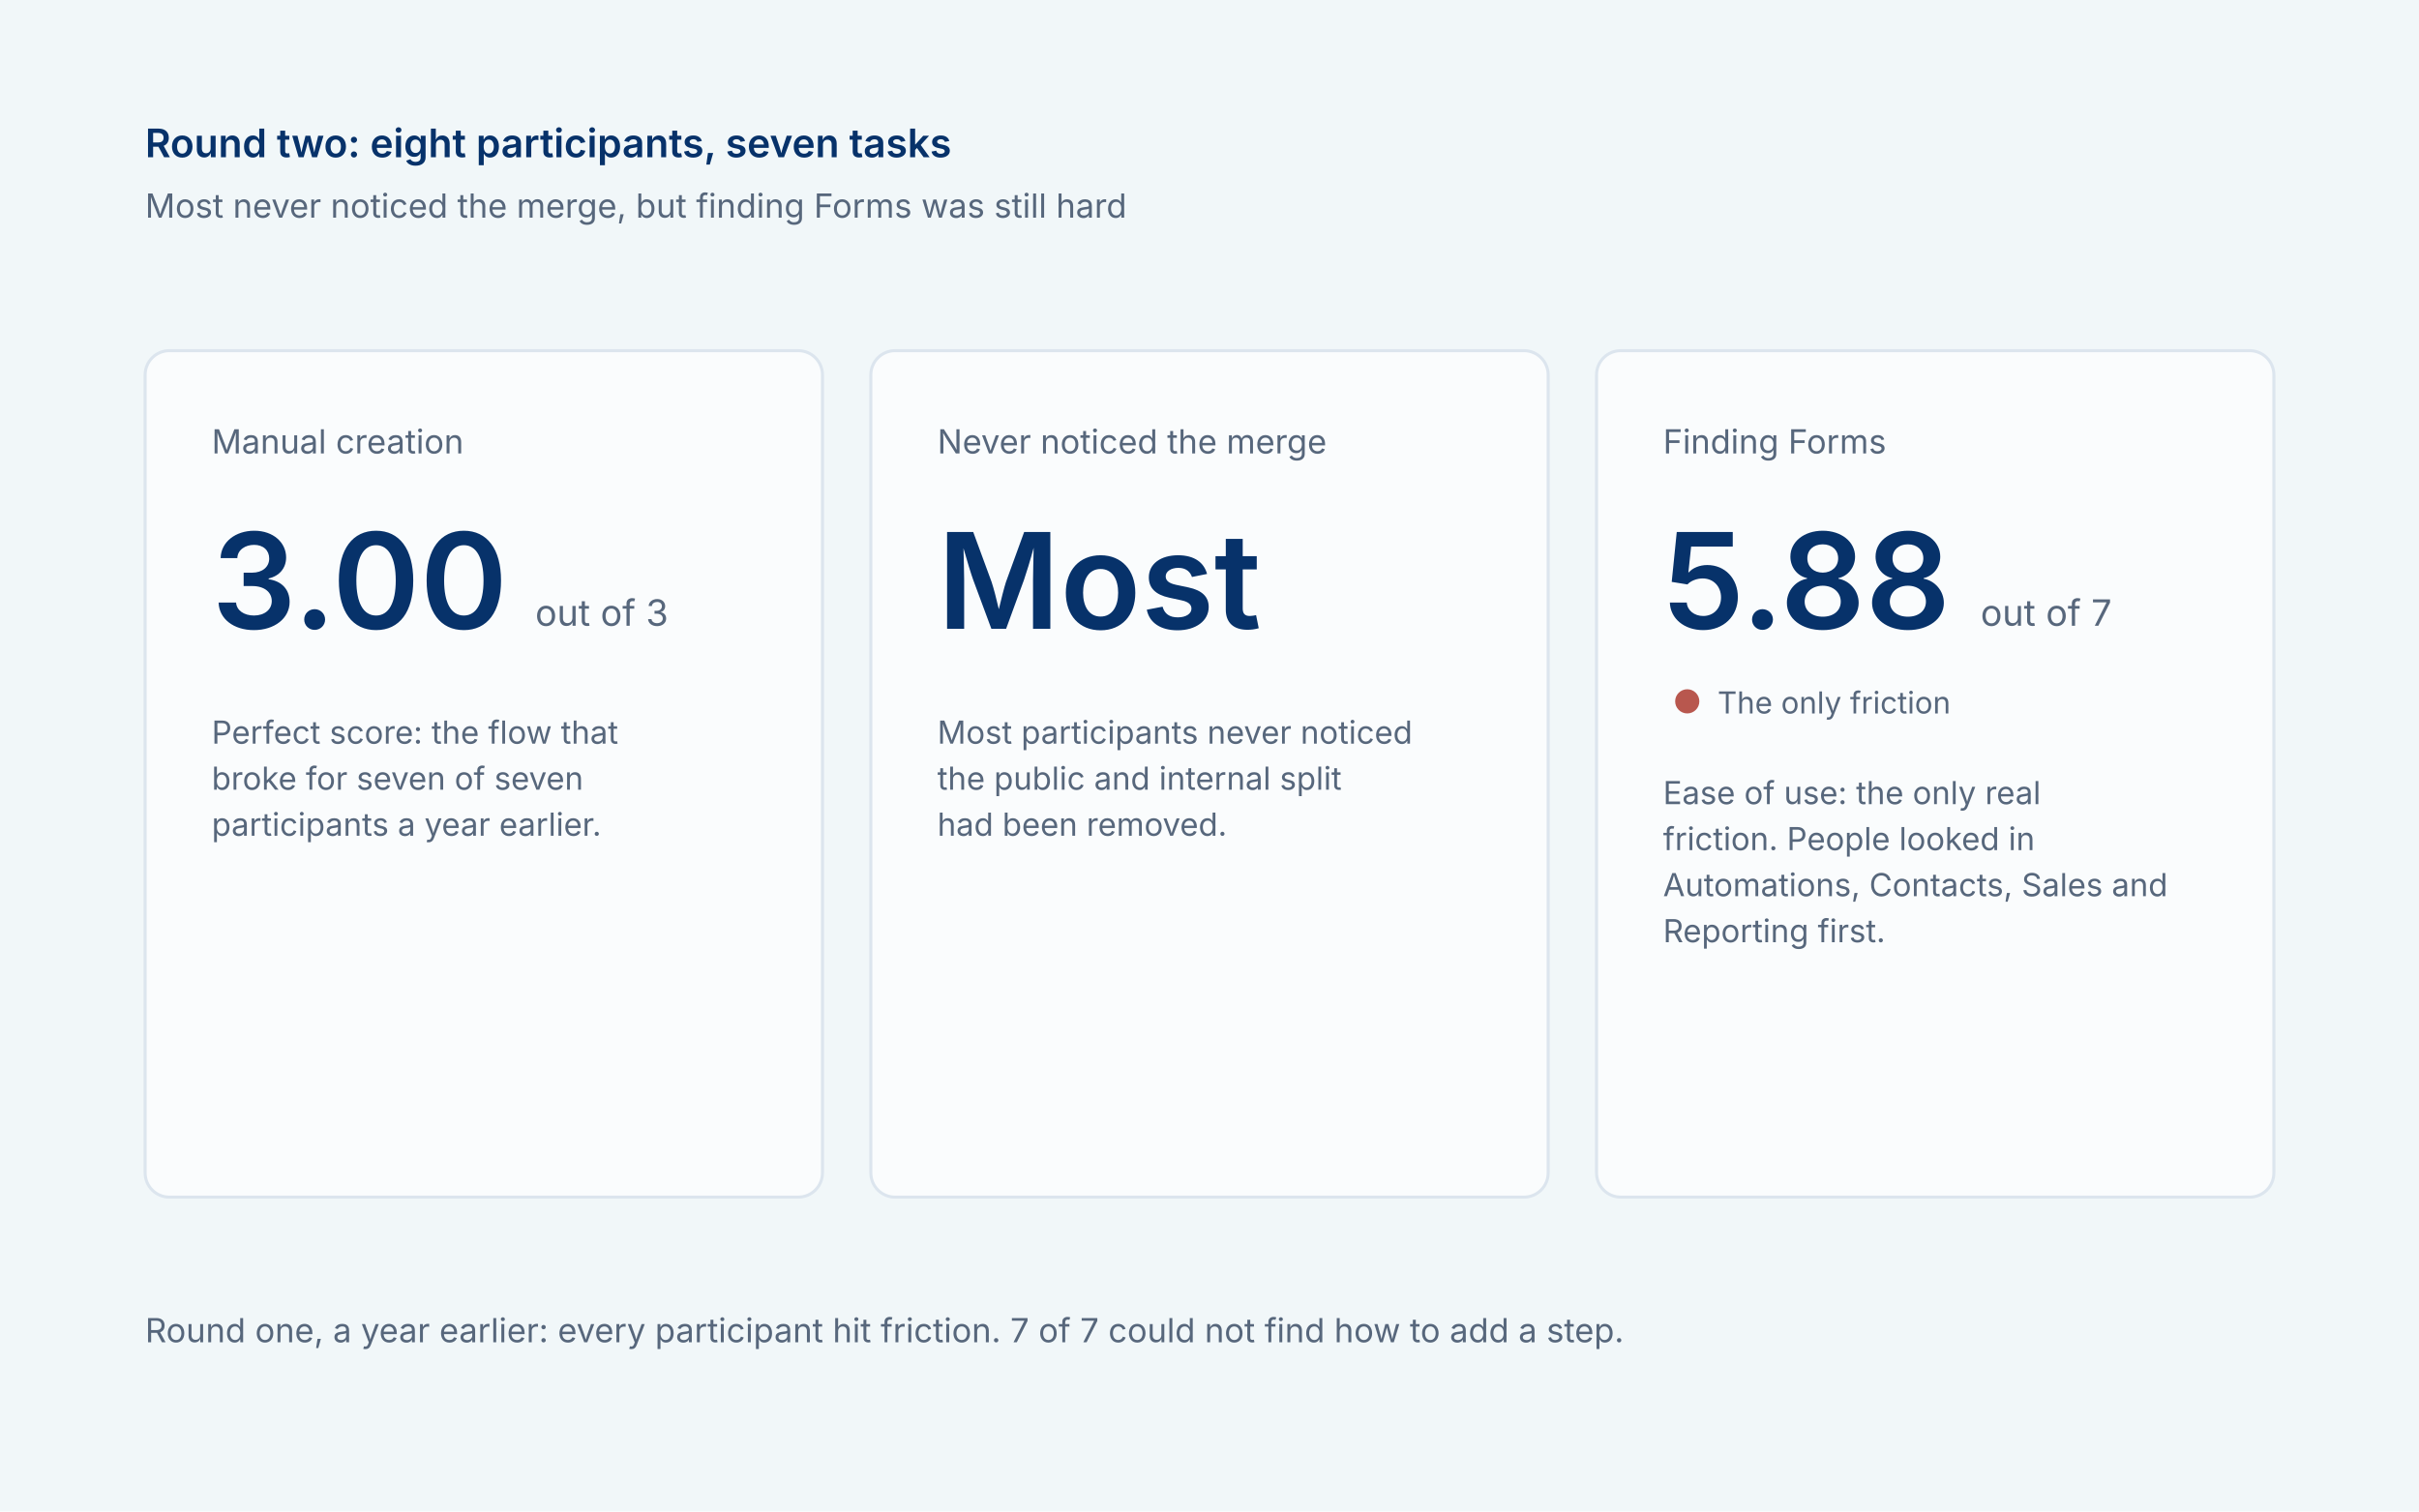
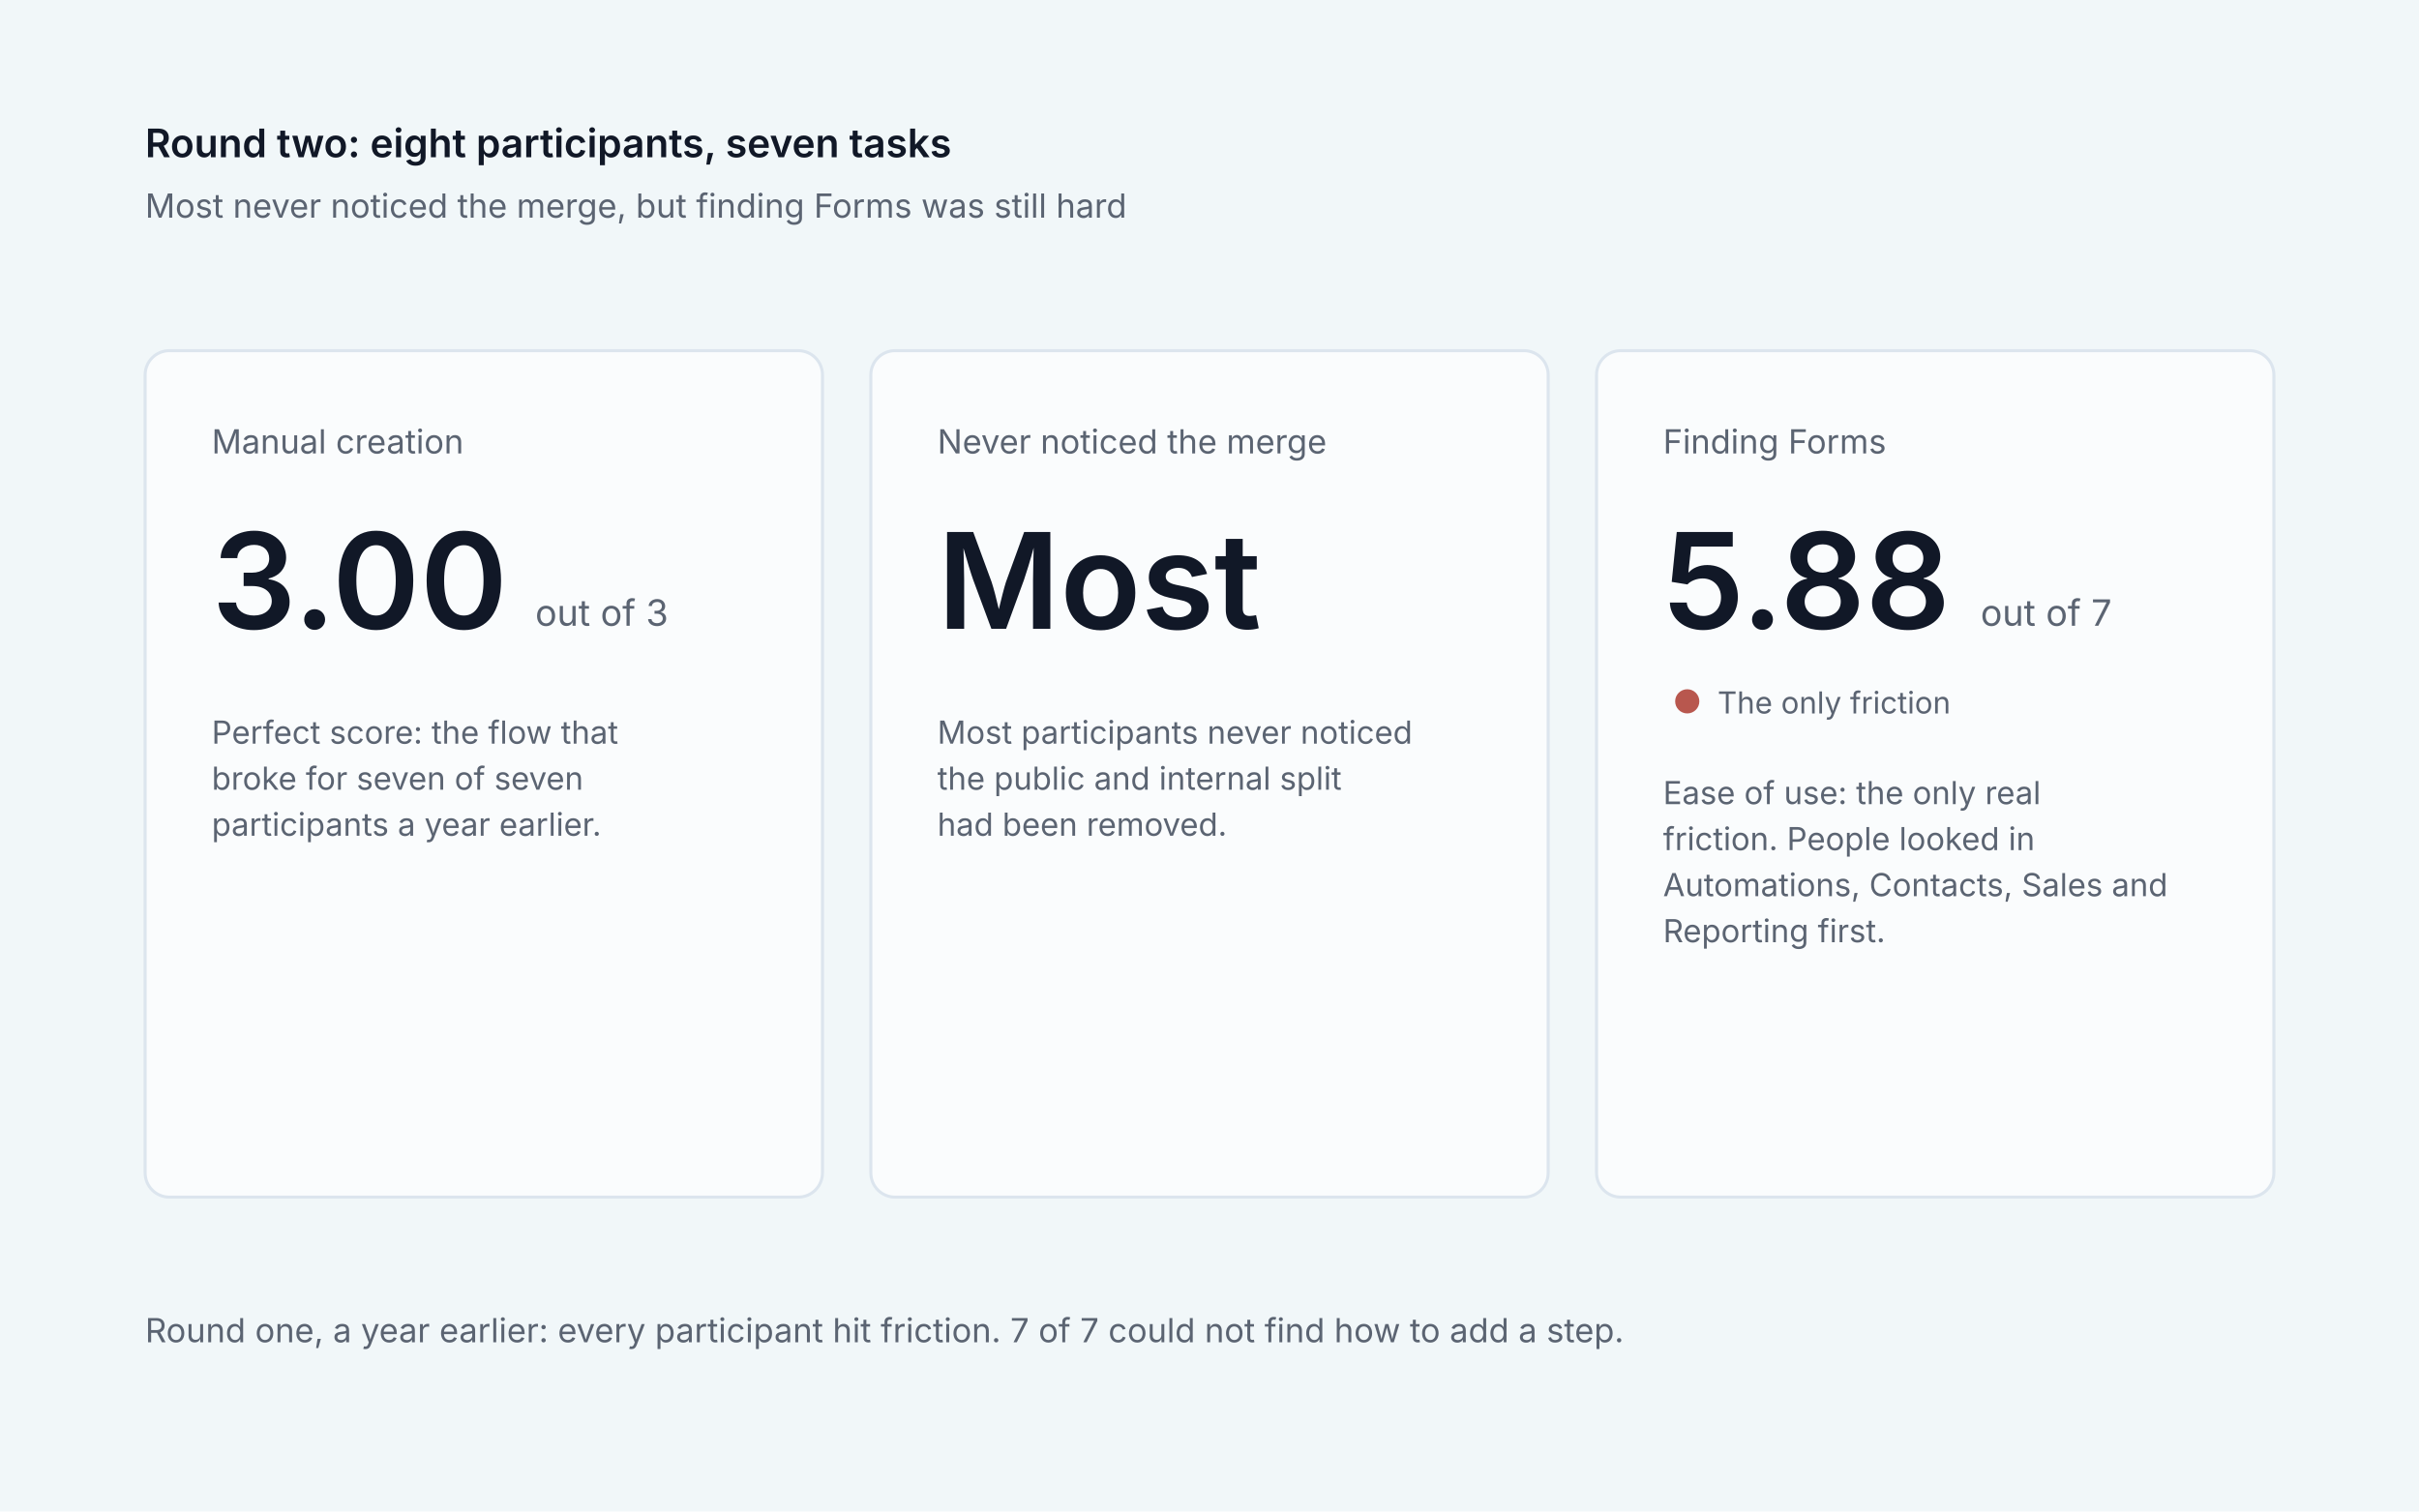
<svg xmlns="http://www.w3.org/2000/svg" viewBox="0 0 800 500" width="800" height="500" role="img" aria-label="Three stat tiles from the second usability round: manual creation scored a perfect 3.00 out of 3. Most participants never noticed the merge. Finding Forms scored 5.88 out of 7 on ease of use, the only friction" font-family="Inter, Helvetica, Arial, sans-serif">
  <rect width="800" height="500" fill="#F1F7F9" />
-   <text x="48" y="52" font-size="13" fill="#07326A" text-anchor="start" font-weight="600">Round two: eight participants, seven tasks</text>
-   <text x="48" y="72" font-size="11" fill="#57677C" text-anchor="start">Most never noticed the merge, but finding Forms was still hard</text>
+   <text x="48" y="52" font-size="13" fill="#111827" text-anchor="start" font-weight="600">Round two: eight participants, seven tasks</text>
+   <text x="48" y="72" font-size="11" fill="#5B6472" text-anchor="start">Most never noticed the merge, but finding Forms was still hard</text>
  <rect x="48" y="116" width="224" height="280" rx="8" fill="#FAFCFD" stroke="#DCE5EE" stroke-width="1" />
-   <text x="70" y="150" font-size="11" fill="#57677C" text-anchor="start">Manual creation</text>
-   <text x="70" y="208" font-size="44" fill="#07326A" text-anchor="start" font-weight="600">3.00</text>
-   <text x="177" y="207" font-size="12" fill="#57677C" text-anchor="start">out of 3</text>
-   <text x="70" y="246.0" font-size="10.5" fill="#57677C" text-anchor="start">Perfect score: the flow that</text>
-   <text x="70" y="261.225" font-size="10.5" fill="#57677C" text-anchor="start">broke for seven of seven</text>
-   <text x="70" y="276.45" font-size="10.5" fill="#57677C" text-anchor="start">participants a year earlier.</text>
+   <text x="70" y="150" font-size="11" fill="#5B6472" text-anchor="start">Manual creation</text>
+   <text x="70" y="208" font-size="44" fill="#111827" text-anchor="start" font-weight="600">3.00</text>
+   <text x="177" y="207" font-size="12" fill="#5B6472" text-anchor="start">out of 3</text>
+   <text x="70" y="246.0" font-size="10.5" fill="#5B6472" text-anchor="start">Perfect score: the flow that</text>
+   <text x="70" y="261.225" font-size="10.5" fill="#5B6472" text-anchor="start">broke for seven of seven</text>
+   <text x="70" y="276.45" font-size="10.5" fill="#5B6472" text-anchor="start">participants a year earlier.</text>
  <rect x="288" y="116" width="224" height="280" rx="8" fill="#FAFCFD" stroke="#DCE5EE" stroke-width="1" />
-   <text x="310" y="150" font-size="11" fill="#57677C" text-anchor="start">Never noticed the merge</text>
-   <text x="310" y="208" font-size="44" fill="#07326A" text-anchor="start" font-weight="600">Most</text>
-   <text x="310" y="246.0" font-size="10.5" fill="#57677C" text-anchor="start">Most participants never noticed</text>
-   <text x="310" y="261.225" font-size="10.5" fill="#57677C" text-anchor="start">the public and internal split</text>
-   <text x="310" y="276.45" font-size="10.5" fill="#57677C" text-anchor="start">had been removed.</text>
+   <text x="310" y="150" font-size="11" fill="#5B6472" text-anchor="start">Never noticed the merge</text>
+   <text x="310" y="208" font-size="44" fill="#111827" text-anchor="start" font-weight="600">Most</text>
+   <text x="310" y="246.0" font-size="10.5" fill="#5B6472" text-anchor="start">Most participants never noticed</text>
+   <text x="310" y="261.225" font-size="10.5" fill="#5B6472" text-anchor="start">the public and internal split</text>
+   <text x="310" y="276.45" font-size="10.5" fill="#5B6472" text-anchor="start">had been removed.</text>
  <rect x="528" y="116" width="224" height="280" rx="8" fill="#FAFCFD" stroke="#DCE5EE" stroke-width="1" />
-   <text x="550" y="150" font-size="11" fill="#57677C" text-anchor="start">Finding Forms</text>
-   <text x="550" y="208" font-size="44" fill="#07326A" text-anchor="start" font-weight="600">5.88</text>
-   <text x="655" y="207" font-size="12" fill="#57677C" text-anchor="start">out of 7</text>
+   <text x="550" y="150" font-size="11" fill="#5B6472" text-anchor="start">Finding Forms</text>
+   <text x="550" y="208" font-size="44" fill="#111827" text-anchor="start" font-weight="600">5.88</text>
+   <text x="655" y="207" font-size="12" fill="#5B6472" text-anchor="start">out of 7</text>
  <circle cx="558" cy="232" r="4" fill="#b8574e" />
-   <text x="568" y="236" font-size="10" fill="#57677C" text-anchor="start">The only friction</text>
-   <text x="550" y="266.0" font-size="10.5" fill="#57677C" text-anchor="start">Ease of use: the only real</text>
-   <text x="550" y="281.225" font-size="10.5" fill="#57677C" text-anchor="start">friction. People looked in</text>
-   <text x="550" y="296.45" font-size="10.5" fill="#57677C" text-anchor="start">Automations, Contacts, Sales and</text>
-   <text x="550" y="311.675" font-size="10.5" fill="#57677C" text-anchor="start">Reporting first.</text>
-   <text x="48" y="444" font-size="11" fill="#57677C" text-anchor="start">Round one, a year earlier: every participant hit friction. 7 of 7 could not find how to add a step.</text>
+   <text x="568" y="236" font-size="10" fill="#5B6472" text-anchor="start">The only friction</text>
+   <text x="550" y="266.0" font-size="10.5" fill="#5B6472" text-anchor="start">Ease of use: the only real</text>
+   <text x="550" y="281.225" font-size="10.5" fill="#5B6472" text-anchor="start">friction. People looked in</text>
+   <text x="550" y="296.45" font-size="10.5" fill="#5B6472" text-anchor="start">Automations, Contacts, Sales and</text>
+   <text x="550" y="311.675" font-size="10.5" fill="#5B6472" text-anchor="start">Reporting first.</text>
+   <text x="48" y="444" font-size="11" fill="#5B6472" text-anchor="start">Round one, a year earlier: every participant hit friction. 7 of 7 could not find how to add a step.</text>
</svg>
